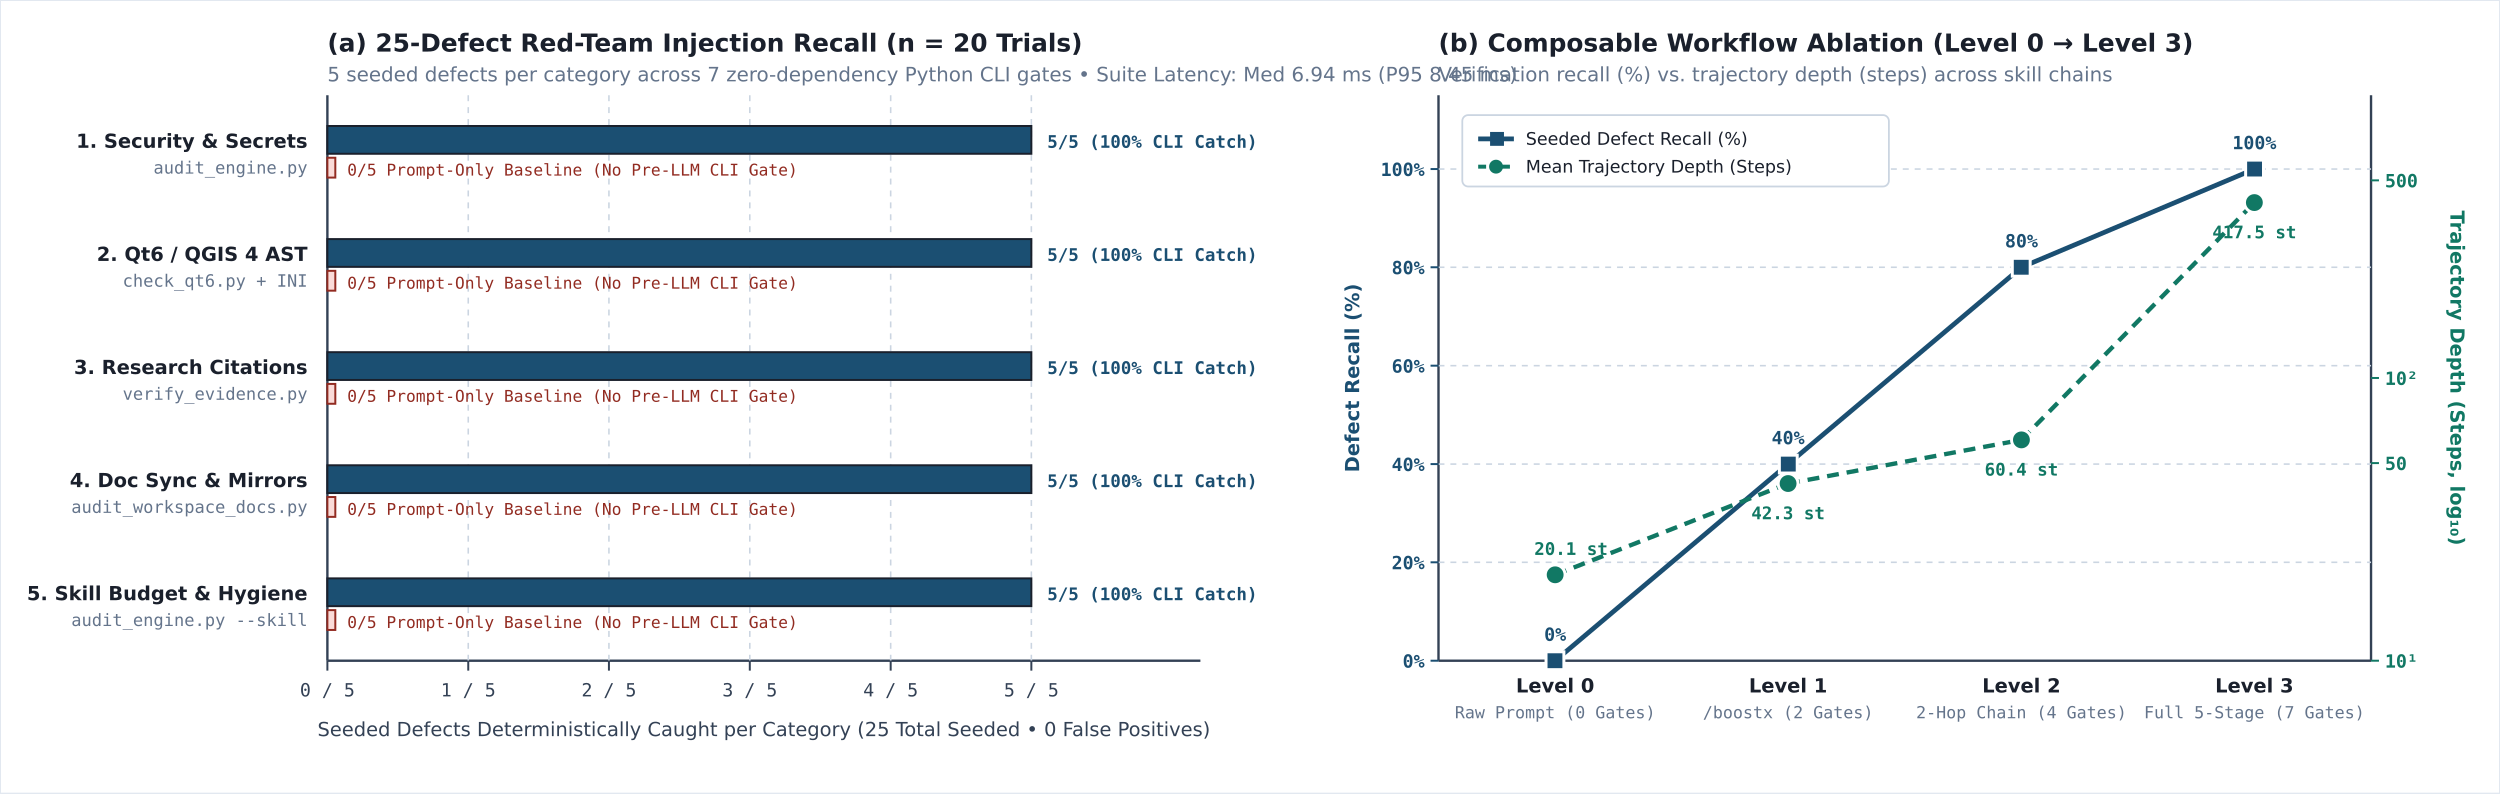
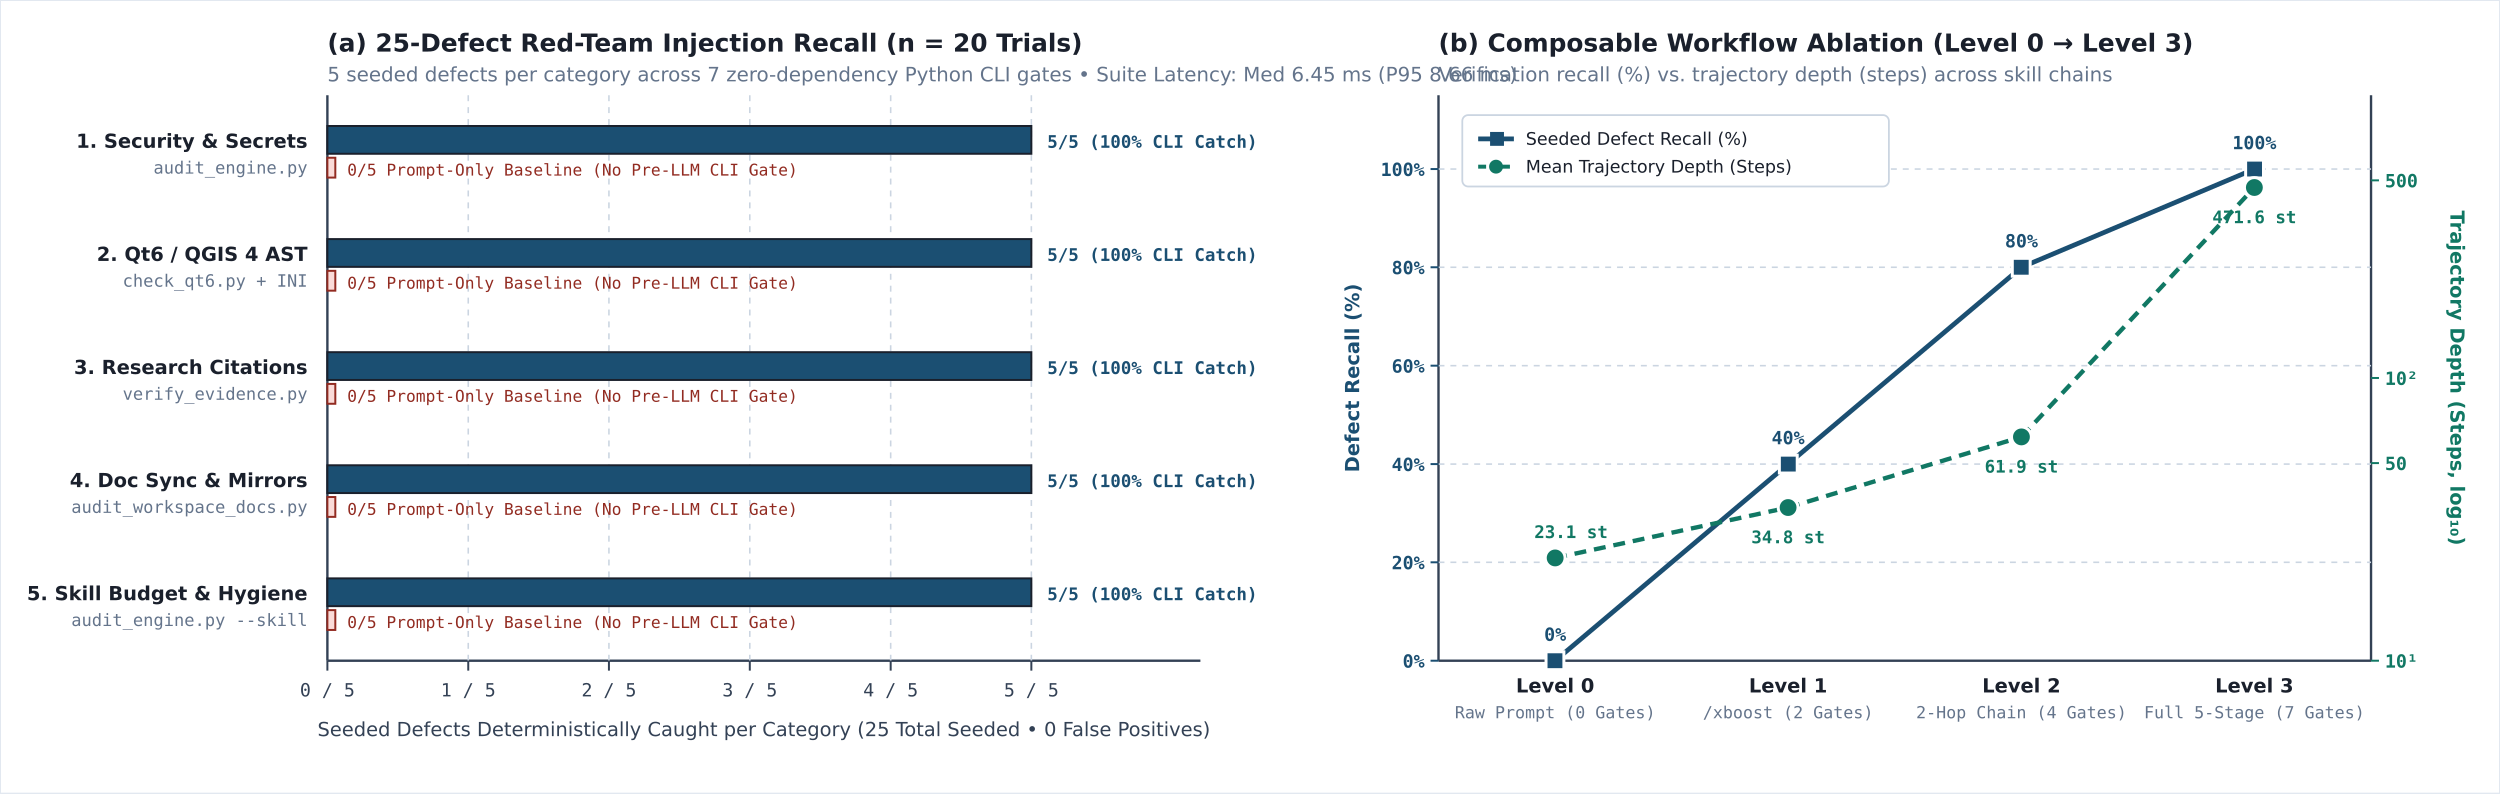
<svg xmlns="http://www.w3.org/2000/svg" viewBox="0 0 1260 400" width="100%" height="100%">
  <rect x="0" y="0" width="1260" height="400" fill="#FFFFFF" stroke="#E2E8F0" stroke-width="1" />
  <text x="165.0" y="26.0" font-family="'DejaVu Sans', 'Arial', 'Helvetica', sans-serif" font-size="12.5" font-weight="bold" fill="#1A202C" text-anchor="start">(a) 25-Defect Red-Team Injection Recall (n = 20 Trials)</text>
-   <text x="165.0" y="41.0" font-family="'DejaVu Sans', 'Arial', 'Helvetica', sans-serif" font-size="10.0" font-weight="normal" fill="#64748B" text-anchor="start">5 seeded defects per category across 7 zero-dependency Python CLI gates • Suite Latency: Med 6.94 ms (P95 8.45 ms)</text>
+   <text x="165.0" y="41.0" font-family="'DejaVu Sans', 'Arial', 'Helvetica', sans-serif" font-size="10.0" font-weight="normal" fill="#64748B" text-anchor="start">5 seeded defects per category across 7 zero-dependency Python CLI gates • Suite Latency: Med 6.45 ms (P95 8.66 ms)</text>
  <line x1="165.0" y1="333.0" x2="605.0" y2="333.0" stroke="#334155" stroke-width="1.2" />
  <line x1="165.0" y1="48.0" x2="165.0" y2="333.0" stroke="#334155" stroke-width="1.2" />
  <line x1="165.0" y1="333.0" x2="165.0" y2="338.0" stroke="#334155" stroke-width="1.0" />
  <text x="165.0" y="351.0" font-family="'DejaVu Sans Mono', 'Consolas', monospace" font-size="9.2" font-weight="normal" fill="#334155" text-anchor="middle">0 / 5</text>
  <line x1="236.0" y1="48.0" x2="236.0" y2="333.0" stroke="#CBD5E1" stroke-width="0.8" stroke-dasharray="3 3" />
  <line x1="236.0" y1="333.0" x2="236.0" y2="338.0" stroke="#334155" stroke-width="1.0" />
  <text x="236.0" y="351.0" font-family="'DejaVu Sans Mono', 'Consolas', monospace" font-size="9.2" font-weight="normal" fill="#334155" text-anchor="middle">1 / 5</text>
  <line x1="306.9" y1="48.0" x2="306.9" y2="333.0" stroke="#CBD5E1" stroke-width="0.8" stroke-dasharray="3 3" />
  <line x1="306.9" y1="333.0" x2="306.9" y2="338.0" stroke="#334155" stroke-width="1.0" />
  <text x="306.9" y="351.0" font-family="'DejaVu Sans Mono', 'Consolas', monospace" font-size="9.2" font-weight="normal" fill="#334155" text-anchor="middle">2 / 5</text>
  <line x1="377.9" y1="48.0" x2="377.9" y2="333.0" stroke="#CBD5E1" stroke-width="0.8" stroke-dasharray="3 3" />
  <line x1="377.9" y1="333.0" x2="377.9" y2="338.0" stroke="#334155" stroke-width="1.0" />
  <text x="377.9" y="351.0" font-family="'DejaVu Sans Mono', 'Consolas', monospace" font-size="9.2" font-weight="normal" fill="#334155" text-anchor="middle">3 / 5</text>
  <line x1="448.9" y1="48.0" x2="448.9" y2="333.0" stroke="#CBD5E1" stroke-width="0.8" stroke-dasharray="3 3" />
  <line x1="448.9" y1="333.0" x2="448.9" y2="338.0" stroke="#334155" stroke-width="1.0" />
  <text x="448.9" y="351.0" font-family="'DejaVu Sans Mono', 'Consolas', monospace" font-size="9.2" font-weight="normal" fill="#334155" text-anchor="middle">4 / 5</text>
  <line x1="519.8" y1="48.0" x2="519.8" y2="333.0" stroke="#CBD5E1" stroke-width="0.8" stroke-dasharray="3 3" />
  <line x1="519.8" y1="333.0" x2="519.8" y2="338.0" stroke="#334155" stroke-width="1.0" />
  <text x="519.8" y="351.0" font-family="'DejaVu Sans Mono', 'Consolas', monospace" font-size="9.2" font-weight="normal" fill="#334155" text-anchor="middle">5 / 5</text>
  <text x="385.0" y="371.0" font-family="'DejaVu Sans', 'Arial', 'Helvetica', sans-serif" font-size="9.8" font-weight="normal" fill="#334155" text-anchor="middle">Seeded Defects Deterministically Caught per Category (25 Total Seeded • 0 False Positives)</text>
  <text x="155.0" y="74.5" font-family="'DejaVu Sans', 'Arial', 'Helvetica', sans-serif" font-size="9.8" font-weight="bold" fill="#1A202C" text-anchor="end">1. Security &amp; Secrets</text>
  <text x="155.0" y="87.5" font-family="'DejaVu Sans Mono', 'Consolas', monospace" font-size="8.6" font-weight="normal" fill="#64748B" text-anchor="end">audit_engine.py</text>
  <rect x="165.0" y="63.5" width="354.8" height="14.0" fill="#1B4F72" stroke="#1A202C" stroke-width="1.0" />
  <text x="527.8" y="74.5" font-family="'DejaVu Sans Mono', 'Consolas', monospace" font-size="8.8" font-weight="bold" fill="#1B4F72" text-anchor="start">5/5 (100% CLI Catch)</text>
  <rect x="165.0" y="79.5" width="4.0" height="10.0" fill="#FADBD8" stroke="#922B21" stroke-width="1.0" />
  <text x="175.0" y="88.5" font-family="'DejaVu Sans Mono', 'Consolas', monospace" font-size="8.2" font-weight="normal" fill="#922B21" text-anchor="start">0/5 Prompt-Only Baseline (No Pre-LLM CLI Gate)</text>
  <text x="155.0" y="131.5" font-family="'DejaVu Sans', 'Arial', 'Helvetica', sans-serif" font-size="9.8" font-weight="bold" fill="#1A202C" text-anchor="end">2. Qt6 / QGIS 4 AST</text>
  <text x="155.0" y="144.5" font-family="'DejaVu Sans Mono', 'Consolas', monospace" font-size="8.6" font-weight="normal" fill="#64748B" text-anchor="end">check_qt6.py + INI</text>
  <rect x="165.0" y="120.5" width="354.8" height="14.0" fill="#1B4F72" stroke="#1A202C" stroke-width="1.0" />
  <text x="527.8" y="131.5" font-family="'DejaVu Sans Mono', 'Consolas', monospace" font-size="8.8" font-weight="bold" fill="#1B4F72" text-anchor="start">5/5 (100% CLI Catch)</text>
  <rect x="165.0" y="136.5" width="4.0" height="10.0" fill="#FADBD8" stroke="#922B21" stroke-width="1.0" />
  <text x="175.0" y="145.5" font-family="'DejaVu Sans Mono', 'Consolas', monospace" font-size="8.2" font-weight="normal" fill="#922B21" text-anchor="start">0/5 Prompt-Only Baseline (No Pre-LLM CLI Gate)</text>
  <text x="155.0" y="188.5" font-family="'DejaVu Sans', 'Arial', 'Helvetica', sans-serif" font-size="9.8" font-weight="bold" fill="#1A202C" text-anchor="end">3. Research Citations</text>
  <text x="155.0" y="201.5" font-family="'DejaVu Sans Mono', 'Consolas', monospace" font-size="8.6" font-weight="normal" fill="#64748B" text-anchor="end">verify_evidence.py</text>
  <rect x="165.0" y="177.5" width="354.8" height="14.0" fill="#1B4F72" stroke="#1A202C" stroke-width="1.0" />
  <text x="527.8" y="188.5" font-family="'DejaVu Sans Mono', 'Consolas', monospace" font-size="8.8" font-weight="bold" fill="#1B4F72" text-anchor="start">5/5 (100% CLI Catch)</text>
  <rect x="165.0" y="193.5" width="4.0" height="10.0" fill="#FADBD8" stroke="#922B21" stroke-width="1.0" />
  <text x="175.0" y="202.5" font-family="'DejaVu Sans Mono', 'Consolas', monospace" font-size="8.2" font-weight="normal" fill="#922B21" text-anchor="start">0/5 Prompt-Only Baseline (No Pre-LLM CLI Gate)</text>
  <text x="155.0" y="245.5" font-family="'DejaVu Sans', 'Arial', 'Helvetica', sans-serif" font-size="9.8" font-weight="bold" fill="#1A202C" text-anchor="end">4. Doc Sync &amp; Mirrors</text>
  <text x="155.0" y="258.5" font-family="'DejaVu Sans Mono', 'Consolas', monospace" font-size="8.6" font-weight="normal" fill="#64748B" text-anchor="end">audit_workspace_docs.py</text>
  <rect x="165.0" y="234.5" width="354.8" height="14.0" fill="#1B4F72" stroke="#1A202C" stroke-width="1.0" />
  <text x="527.8" y="245.5" font-family="'DejaVu Sans Mono', 'Consolas', monospace" font-size="8.8" font-weight="bold" fill="#1B4F72" text-anchor="start">5/5 (100% CLI Catch)</text>
  <rect x="165.0" y="250.5" width="4.0" height="10.0" fill="#FADBD8" stroke="#922B21" stroke-width="1.0" />
  <text x="175.0" y="259.5" font-family="'DejaVu Sans Mono', 'Consolas', monospace" font-size="8.2" font-weight="normal" fill="#922B21" text-anchor="start">0/5 Prompt-Only Baseline (No Pre-LLM CLI Gate)</text>
  <text x="155.0" y="302.5" font-family="'DejaVu Sans', 'Arial', 'Helvetica', sans-serif" font-size="9.8" font-weight="bold" fill="#1A202C" text-anchor="end">5. Skill Budget &amp; Hygiene</text>
  <text x="155.0" y="315.5" font-family="'DejaVu Sans Mono', 'Consolas', monospace" font-size="8.6" font-weight="normal" fill="#64748B" text-anchor="end">audit_engine.py --skill</text>
  <rect x="165.0" y="291.5" width="354.8" height="14.0" fill="#1B4F72" stroke="#1A202C" stroke-width="1.0" />
  <text x="527.8" y="302.5" font-family="'DejaVu Sans Mono', 'Consolas', monospace" font-size="8.8" font-weight="bold" fill="#1B4F72" text-anchor="start">5/5 (100% CLI Catch)</text>
  <rect x="165.0" y="307.5" width="4.0" height="10.0" fill="#FADBD8" stroke="#922B21" stroke-width="1.0" />
  <text x="175.0" y="316.5" font-family="'DejaVu Sans Mono', 'Consolas', monospace" font-size="8.2" font-weight="normal" fill="#922B21" text-anchor="start">0/5 Prompt-Only Baseline (No Pre-LLM CLI Gate)</text>
  <text x="725.0" y="26.0" font-family="'DejaVu Sans', 'Arial', 'Helvetica', sans-serif" font-size="12.5" font-weight="bold" fill="#1A202C" text-anchor="start">(b) Composable Workflow Ablation (Level 0 → Level 3)</text>
  <text x="725.0" y="41.0" font-family="'DejaVu Sans', 'Arial', 'Helvetica', sans-serif" font-size="10.0" font-weight="normal" fill="#64748B" text-anchor="start">Verification recall (%) vs. trajectory depth (steps) across skill chains</text>
  <line x1="725.0" y1="333.0" x2="1195.0" y2="333.0" stroke="#334155" stroke-width="1.2" />
  <line x1="725.0" y1="48.0" x2="725.0" y2="333.0" stroke="#334155" stroke-width="1.2" />
  <line x1="1195.0" y1="48.0" x2="1195.0" y2="333.0" stroke="#334155" stroke-width="1.2" />
  <line x1="721.0" y1="333.0" x2="725.0" y2="333.0" stroke="#1B4F72" stroke-width="1.0" />
  <text x="718.0" y="336.5" font-family="'DejaVu Sans Mono', 'Consolas', monospace" font-size="9.2" font-weight="bold" fill="#1B4F72" text-anchor="end">0%</text>
  <line x1="725.0" y1="283.4" x2="1195.0" y2="283.4" stroke="#CBD5E1" stroke-width="0.8" stroke-dasharray="3 3" />
  <line x1="721.0" y1="283.4" x2="725.0" y2="283.4" stroke="#1B4F72" stroke-width="1.0" />
  <text x="718.0" y="286.9" font-family="'DejaVu Sans Mono', 'Consolas', monospace" font-size="9.2" font-weight="bold" fill="#1B4F72" text-anchor="end">20%</text>
  <line x1="725.0" y1="233.9" x2="1195.0" y2="233.9" stroke="#CBD5E1" stroke-width="0.8" stroke-dasharray="3 3" />
  <line x1="721.0" y1="233.9" x2="725.0" y2="233.9" stroke="#1B4F72" stroke-width="1.0" />
  <text x="718.0" y="237.4" font-family="'DejaVu Sans Mono', 'Consolas', monospace" font-size="9.2" font-weight="bold" fill="#1B4F72" text-anchor="end">40%</text>
  <line x1="725.0" y1="184.3" x2="1195.0" y2="184.3" stroke="#CBD5E1" stroke-width="0.8" stroke-dasharray="3 3" />
  <line x1="721.0" y1="184.3" x2="725.0" y2="184.3" stroke="#1B4F72" stroke-width="1.0" />
  <text x="718.0" y="187.8" font-family="'DejaVu Sans Mono', 'Consolas', monospace" font-size="9.2" font-weight="bold" fill="#1B4F72" text-anchor="end">60%</text>
  <line x1="725.0" y1="134.7" x2="1195.0" y2="134.7" stroke="#CBD5E1" stroke-width="0.8" stroke-dasharray="3 3" />
  <line x1="721.0" y1="134.7" x2="725.0" y2="134.7" stroke="#1B4F72" stroke-width="1.0" />
  <text x="718.0" y="138.2" font-family="'DejaVu Sans Mono', 'Consolas', monospace" font-size="9.2" font-weight="bold" fill="#1B4F72" text-anchor="end">80%</text>
  <line x1="725.0" y1="85.2" x2="1195.0" y2="85.2" stroke="#CBD5E1" stroke-width="0.8" stroke-dasharray="3 3" />
  <line x1="721.0" y1="85.2" x2="725.0" y2="85.2" stroke="#1B4F72" stroke-width="1.0" />
  <text x="718.0" y="88.7" font-family="'DejaVu Sans Mono', 'Consolas', monospace" font-size="9.2" font-weight="bold" fill="#1B4F72" text-anchor="end">100%</text>
  <line x1="1195.0" y1="333.0" x2="1199.0" y2="333.0" stroke="#117864" stroke-width="1.0" />
  <text x="1202.0" y="336.5" font-family="'DejaVu Sans Mono', 'Consolas', monospace" font-size="9.2" font-weight="bold" fill="#117864" text-anchor="start">10¹</text>
  <line x1="1195.0" y1="233.4" x2="1199.0" y2="233.4" stroke="#117864" stroke-width="1.0" />
  <text x="1202.0" y="236.9" font-family="'DejaVu Sans Mono', 'Consolas', monospace" font-size="9.2" font-weight="bold" fill="#117864" text-anchor="start">50</text>
  <line x1="1195.0" y1="190.5" x2="1199.0" y2="190.5" stroke="#117864" stroke-width="1.0" />
  <text x="1202.0" y="194.0" font-family="'DejaVu Sans Mono', 'Consolas', monospace" font-size="9.2" font-weight="bold" fill="#117864" text-anchor="start">10²</text>
  <line x1="1195.0" y1="90.9" x2="1199.0" y2="90.9" stroke="#117864" stroke-width="1.0" />
  <text x="1202.0" y="94.4" font-family="'DejaVu Sans Mono', 'Consolas', monospace" font-size="9.2" font-weight="bold" fill="#117864" text-anchor="start">500</text>
  <text x="685.0" y="190.5" font-family="'DejaVu Sans', 'Arial', 'Helvetica', sans-serif" font-size="9.8" font-weight="bold" fill="#1B4F72" text-anchor="middle" transform="rotate(-90.0 685.0 190.5)">Defect Recall (%)</text>
  <text x="1235.0" y="190.5" font-family="'DejaVu Sans', 'Arial', 'Helvetica', sans-serif" font-size="9.8" font-weight="bold" fill="#117864" text-anchor="middle" transform="rotate(90.0 1235.0 190.5)">Trajectory Depth (Steps, log₁₀)</text>
  <line x1="783.8" y1="333.0" x2="901.2" y2="233.9" stroke="#1B4F72" stroke-width="2.4" />
-   <line x1="783.8" y1="289.7" x2="901.2" y2="243.7" stroke="#117864" stroke-width="2.2" stroke-dasharray="6 4" />
+   <line x1="783.8" y1="281.2" x2="901.2" y2="255.8" stroke="#117864" stroke-width="2.2" stroke-dasharray="6 4" />
  <line x1="901.2" y1="233.9" x2="1018.8" y2="134.7" stroke="#1B4F72" stroke-width="2.4" />
-   <line x1="901.2" y1="243.7" x2="1018.8" y2="221.7" stroke="#117864" stroke-width="2.2" stroke-dasharray="6 4" />
+   <line x1="901.2" y1="255.8" x2="1018.8" y2="220.2" stroke="#117864" stroke-width="2.2" stroke-dasharray="6 4" />
  <line x1="1018.8" y1="134.7" x2="1136.2" y2="85.2" stroke="#1B4F72" stroke-width="2.4" />
-   <line x1="1018.8" y1="221.7" x2="1136.2" y2="102.1" stroke="#117864" stroke-width="2.2" stroke-dasharray="6 4" />
+   <line x1="1018.8" y1="220.2" x2="1136.2" y2="94.5" stroke="#117864" stroke-width="2.2" stroke-dasharray="6 4" />
  <rect x="779.2" y="328.5" width="9.0" height="9.0" fill="#1B4F72" stroke="#FFFFFF" stroke-width="1.5" />
-   <circle cx="783.8" cy="289.7" r="5.0" fill="#117864" stroke="#FFFFFF" stroke-width="1.5" />
+   <circle cx="783.8" cy="281.2" r="5.0" fill="#117864" stroke="#FFFFFF" stroke-width="1.5" />
  <text x="783.8" y="323.0" font-family="'DejaVu Sans Mono', 'Consolas', monospace" font-size="9.2" font-weight="bold" fill="#1B4F72" text-anchor="middle">0%</text>
-   <text x="791.8" y="279.7" font-family="'DejaVu Sans Mono', 'Consolas', monospace" font-size="8.8" font-weight="bold" fill="#117864" text-anchor="middle">20.1 st</text>
+   <text x="791.8" y="271.2" font-family="'DejaVu Sans Mono', 'Consolas', monospace" font-size="8.8" font-weight="bold" fill="#117864" text-anchor="middle">23.1 st</text>
  <text x="783.8" y="349.0" font-family="'DejaVu Sans', 'Arial', 'Helvetica', sans-serif" font-size="9.8" font-weight="bold" fill="#1A202C" text-anchor="middle">Level 0</text>
  <text x="783.8" y="362.0" font-family="'DejaVu Sans Mono', 'Consolas', monospace" font-size="8.4" font-weight="normal" fill="#64748B" text-anchor="middle">Raw Prompt (0 Gates)</text>
  <rect x="896.8" y="229.4" width="9.0" height="9.0" fill="#1B4F72" stroke="#FFFFFF" stroke-width="1.5" />
-   <circle cx="901.2" cy="243.7" r="5.0" fill="#117864" stroke="#FFFFFF" stroke-width="1.5" />
+   <circle cx="901.2" cy="255.8" r="5.0" fill="#117864" stroke="#FFFFFF" stroke-width="1.5" />
  <text x="901.2" y="223.9" font-family="'DejaVu Sans Mono', 'Consolas', monospace" font-size="9.2" font-weight="bold" fill="#1B4F72" text-anchor="middle">40%</text>
-   <text x="901.2" y="261.7" font-family="'DejaVu Sans Mono', 'Consolas', monospace" font-size="8.8" font-weight="bold" fill="#117864" text-anchor="middle">42.3 st</text>
+   <text x="901.2" y="273.8" font-family="'DejaVu Sans Mono', 'Consolas', monospace" font-size="8.8" font-weight="bold" fill="#117864" text-anchor="middle">34.8 st</text>
  <text x="901.2" y="349.0" font-family="'DejaVu Sans', 'Arial', 'Helvetica', sans-serif" font-size="9.8" font-weight="bold" fill="#1A202C" text-anchor="middle">Level 1</text>
-   <text x="901.2" y="362.0" font-family="'DejaVu Sans Mono', 'Consolas', monospace" font-size="8.4" font-weight="normal" fill="#64748B" text-anchor="middle">/boostx (2 Gates)</text>
+   <text x="901.2" y="362.0" font-family="'DejaVu Sans Mono', 'Consolas', monospace" font-size="8.4" font-weight="normal" fill="#64748B" text-anchor="middle">/xboost (2 Gates)</text>
  <rect x="1014.2" y="130.2" width="9.0" height="9.0" fill="#1B4F72" stroke="#FFFFFF" stroke-width="1.5" />
-   <circle cx="1018.8" cy="221.7" r="5.0" fill="#117864" stroke="#FFFFFF" stroke-width="1.5" />
+   <circle cx="1018.8" cy="220.2" r="5.0" fill="#117864" stroke="#FFFFFF" stroke-width="1.5" />
  <text x="1018.8" y="124.7" font-family="'DejaVu Sans Mono', 'Consolas', monospace" font-size="9.2" font-weight="bold" fill="#1B4F72" text-anchor="middle">80%</text>
-   <text x="1018.8" y="239.7" font-family="'DejaVu Sans Mono', 'Consolas', monospace" font-size="8.8" font-weight="bold" fill="#117864" text-anchor="middle">60.4 st</text>
+   <text x="1018.8" y="238.2" font-family="'DejaVu Sans Mono', 'Consolas', monospace" font-size="8.8" font-weight="bold" fill="#117864" text-anchor="middle">61.9 st</text>
  <text x="1018.8" y="349.0" font-family="'DejaVu Sans', 'Arial', 'Helvetica', sans-serif" font-size="9.8" font-weight="bold" fill="#1A202C" text-anchor="middle">Level 2</text>
  <text x="1018.8" y="362.0" font-family="'DejaVu Sans Mono', 'Consolas', monospace" font-size="8.4" font-weight="normal" fill="#64748B" text-anchor="middle">2-Hop Chain (4 Gates)</text>
  <rect x="1131.8" y="80.7" width="9.0" height="9.0" fill="#1B4F72" stroke="#FFFFFF" stroke-width="1.5" />
-   <circle cx="1136.2" cy="102.1" r="5.0" fill="#117864" stroke="#FFFFFF" stroke-width="1.5" />
+   <circle cx="1136.2" cy="94.5" r="5.0" fill="#117864" stroke="#FFFFFF" stroke-width="1.5" />
  <text x="1136.2" y="75.2" font-family="'DejaVu Sans Mono', 'Consolas', monospace" font-size="9.2" font-weight="bold" fill="#1B4F72" text-anchor="middle">100%</text>
-   <text x="1136.2" y="120.1" font-family="'DejaVu Sans Mono', 'Consolas', monospace" font-size="8.8" font-weight="bold" fill="#117864" text-anchor="middle">417.5 st</text>
+   <text x="1136.2" y="112.5" font-family="'DejaVu Sans Mono', 'Consolas', monospace" font-size="8.8" font-weight="bold" fill="#117864" text-anchor="middle">471.6 st</text>
  <text x="1136.2" y="349.0" font-family="'DejaVu Sans', 'Arial', 'Helvetica', sans-serif" font-size="9.8" font-weight="bold" fill="#1A202C" text-anchor="middle">Level 3</text>
  <text x="1136.2" y="362.0" font-family="'DejaVu Sans Mono', 'Consolas', monospace" font-size="8.4" font-weight="normal" fill="#64748B" text-anchor="middle">Full 5-Stage (7 Gates)</text>
  <rect x="737.0" y="58.0" width="215.0" height="36.0" fill="#FFFFFF" stroke="#CBD5E1" stroke-width="0.9" rx="3.0" />
  <line x1="745.0" y1="70.0" x2="763.0" y2="70.0" stroke="#1B4F72" stroke-width="2.4" />
  <rect x="751.0" y="66.5" width="7.0" height="7.0" fill="#1B4F72" stroke="none" stroke-width="1.0" />
  <text x="769.0" y="73.0" font-family="'DejaVu Sans', 'Arial', 'Helvetica', sans-serif" font-size="8.8" font-weight="normal" fill="#1A202C" text-anchor="start">Seeded Defect Recall (%)</text>
  <line x1="745.0" y1="84.0" x2="763.0" y2="84.0" stroke="#117864" stroke-width="2.0" stroke-dasharray="4 2" />
  <circle cx="754.0" cy="84.0" r="3.5" fill="#117864" stroke="none" stroke-width="1.0" />
  <text x="769.0" y="87.0" font-family="'DejaVu Sans', 'Arial', 'Helvetica', sans-serif" font-size="8.8" font-weight="normal" fill="#1A202C" text-anchor="start">Mean Trajectory Depth (Steps)</text>
</svg>
